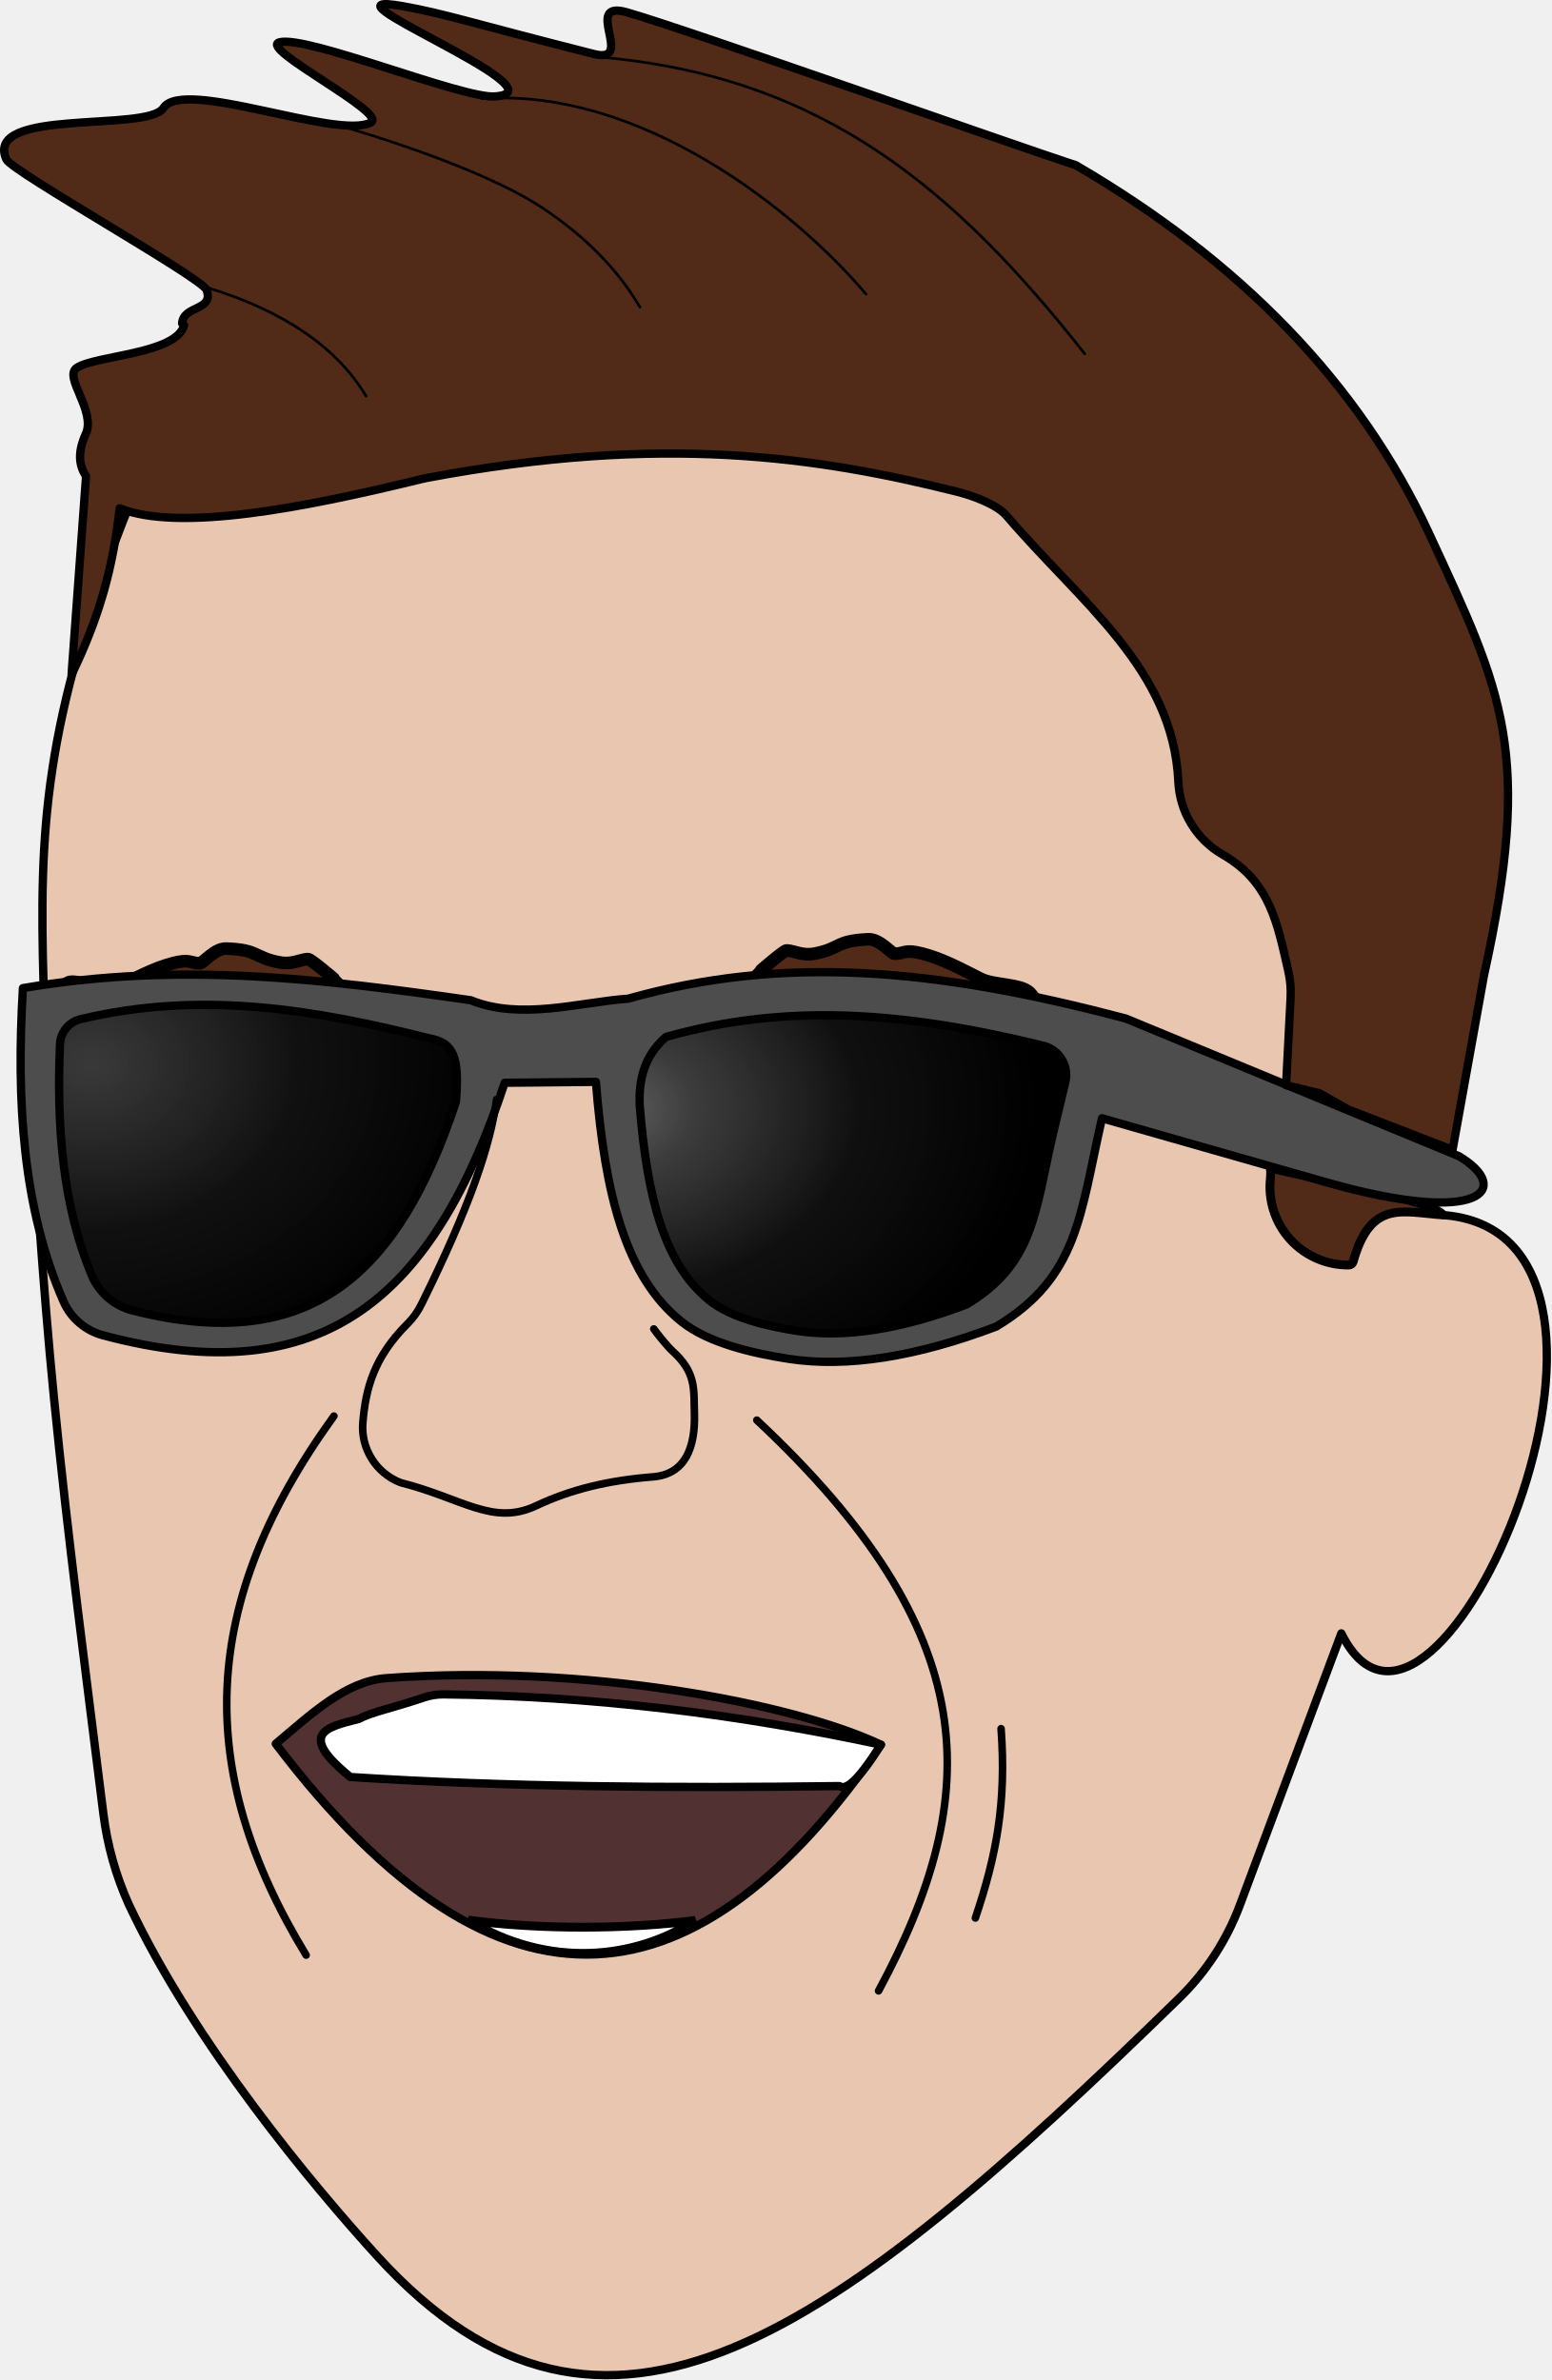
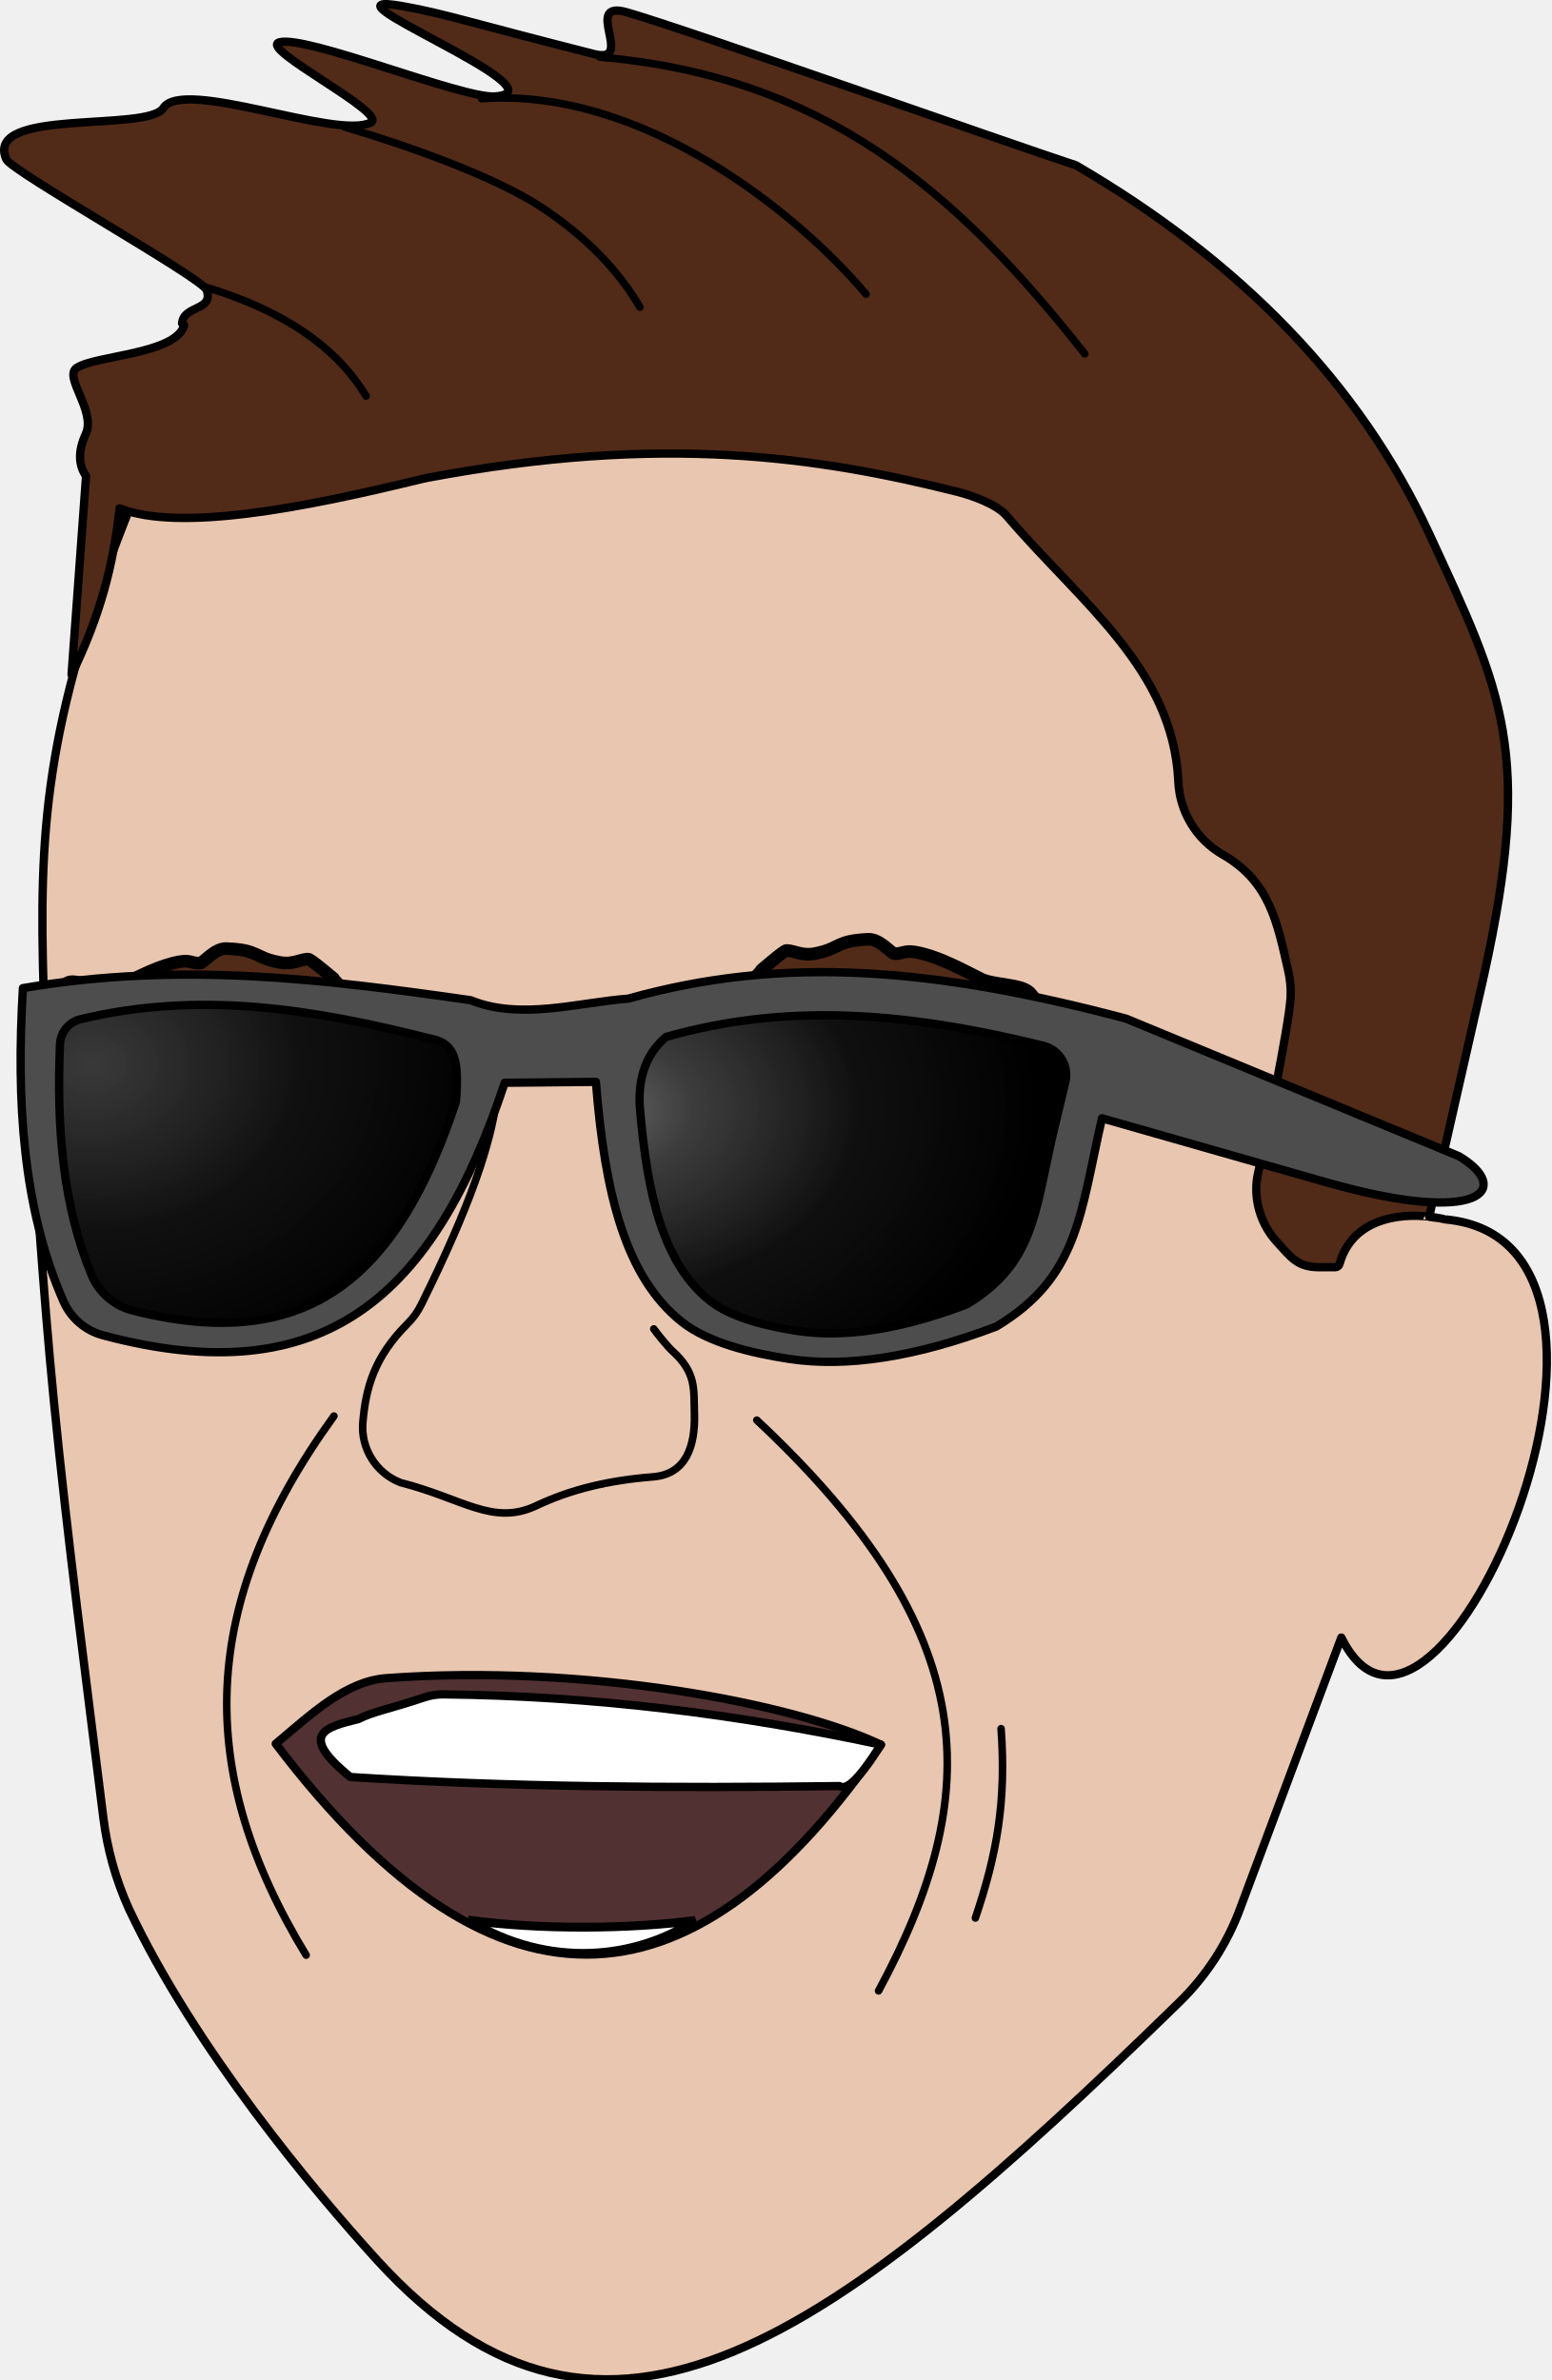
<svg xmlns="http://www.w3.org/2000/svg" width="100%" height="100%" viewBox="0 0 1642 2519" version="1.1" xml:space="preserve" style="fill-rule:evenodd;clip-rule:evenodd;stroke-linecap:round;stroke-linejoin:round;stroke-miterlimit:1.5;">
-   <path d="M1513.24,1283.24l8.526,1.463c-0,0 -8.719,-0.779 -8.526,-1.463c-0,0 16.345,2.742 16.274,2.979c254.826,23.219 -10.78,643.412 -110.066,442.564c-0,0 -71.022,190.303 -107.363,287.581c-13.855,37.124 -35.759,70.724 -64.134,98.381c-366.352,357.541 -608.021,537.022 -848.423,273.454c-67.304,-73.786 -193.857,-225 -263.274,-372.662c-13.703,-30.405 -22.753,-62.694 -26.851,-95.789c-18.249,-146.608 -37.869,-294.124 -52.339,-440.578c-12.102,-122.561 -19.263,-243.972 -28.668,-366.443c-0.495,-6.426 -0.992,-12.857 -1.501,-19.287c-1.042,-17.611 19.665,-34.264 19.204,-50.78c-4.546,-161.627 -0.881,-279.106 91.421,-509.774c830.461,-227.299 1309.61,-94.212 1375.72,750.356l-0.003,0.001l-0,-0.003Z" style="fill:#e9c6af;stroke:#000;stroke-width:8.78px;" />
-   <path id="mouth" d="M291.813,1845.61c37.022,-30.957 73.653,-66.319 117.186,-69.484c209.411,-15.221 428.95,25.954 523.25,70.485c-190.333,276.793 -400.567,315.261 -640.436,-1.001l0,0Z" style="fill:#513132;stroke:#000;stroke-width:8.78px;" />
-   <path d="M1344.33,1236.5c-0,-0.001 0.736,4.396 0.045,10.825c-2.528,23.49 5.108,46.937 20.982,64.436c15.875,17.495 38.474,27.37 62.098,27.135l0.017,-0.001c2.038,-0.023 3.829,-1.363 4.42,-3.313c18.566,-66.344 51.955,-52.639 95.418,-49.673c-12.271,-14.309 -107.334,-32.717 -182.981,-49.41l0.001,0.001l-0,0Z" style="fill:#512b18;stroke:#000;stroke-width:9.35px;" />
-   <path id="cheek-right-small" d="M1059.39,1829.62c5.717,78.504 -4.862,134.043 -27.205,200.405" style="fill:none;stroke:#000;stroke-width:8px;" />
-   <path id="cheek-right" d="M800.868,1503.07c241.084,225.648 241.399,395.105 128.854,604.087" style="fill:none;stroke:#000;stroke-width:8px;" />
-   <path id="cheek-left" d="M353.375,1498.76c-143.401,198.03 -148.141,375.418 -29.401,570.572" style="fill:none;stroke:#000;stroke-width:8px;" />
-   <path id="teeth-top" d="M888.315,1890.38c-178.033,2.287 -352.516,1.035 -517.597,-9.583c-56.052,-45.694 -26.239,-52.681 8.867,-61.399c14.003,-7.508 34.32,-11.023 69.434,-22.883c6.541,-2.178 13.399,-3.258 20.292,-3.192c157.569,1.58 311.573,20.876 462.939,53.26c-25.994,40.965 -37.411,48.054 -43.935,43.797l-0,0Z" style="fill:#fff;stroke:#000;stroke-width:8.78px;" />
-   <path id="teeth-bottom" d="M495.462,2032.2c76.551,10.509 171.013,9.51 240.249,0.376c-62.436,40.696 -154.407,52.183 -240.249,-0.376Z" style="fill:#fff;stroke:#000;stroke-width:9.35px;stroke-linejoin:bevel;" />
-   <path id="eyebrow-right" d="M805.638,1026.75c-0,0 24.183,-21.006 26.851,-20.816c8.956,0.638 16.653,5.885 29.884,3.336c27.573,-5.309 21.178,-13.545 56.546,-15.121c12.046,-0.534 24.677,15.248 27.675,15.252c10.912,0.017 10.189,-4.978 28.917,-0.262c21.606,5.436 42.803,17.011 62.535,26.913c13.392,6.724 42.284,5.093 51.662,14.5c2.51,2.518 23.003,27.519 16.791,33.715c-3.573,3.559 -76.438,-5.488 -83.409,-12.479c-6.04,-6.059 -8.259,-10.11 -17.855,-14.929c-12,-6.023 -42.89,-0.065 -56.615,-0.088c-25.787,-0.039 -155.897,13.73 -166.872,2.72c-6.299,-6.322 23.885,-29.568 23.89,-32.741l0,0l-0,0Z" style="fill:#512b18;stroke:#000;stroke-width:13.37px;" />
-   <path id="eyebrow-left" d="M352.919,1035.63c-0,-0 -24.356,-20.802 -27.024,-20.59c-8.949,0.714 -16.601,6.024 -29.856,3.588c-27.614,-5.077 -21.289,-13.367 -56.672,-14.645c-12.05,-0.435 -24.544,15.455 -27.545,15.485c-10.91,0.109 -10.23,-4.892 -28.92,-0.023c-21.558,5.62 -42.656,17.371 -62.303,27.442c-13.334,6.837 -41.416,-14.937 -50.713,-5.452c-2.489,2.539 -20.837,26.782 -14.571,32.925c3.601,3.529 73.628,15.184 80.538,8.135c5.991,-6.111 8.176,-10.181 17.73,-15.076c11.948,-6.125 42.888,-0.428 56.614,-0.565c25.784,-0.257 156.004,12.416 166.887,1.314c6.247,-6.373 -24.133,-29.366 -24.165,-32.538Z" style="fill:#512b18;stroke:#000;stroke-width:13.37px;" />
-   <path id="glasses" d="M1543.83,1223.68l-352.392,-145.634c-202.811,-53.727 -362.662,-67.284 -526.621,-21.066c-52.601,3.894 -113.823,23.141 -166.68,1.663c-155.122,-22.253 -306.668,-41.157 -473.897,-12.819c-7.093,119.524 -0.277,233.325 43.161,332.05c7.854,17.508 23.187,30.538 41.733,35.461c234.252,62.5 350.186,-41.669 424.968,-267.316l96.501,-0.963c9.496,120.475 32.076,206.693 90.263,253.53c28.427,22.884 75.429,33.742 114.079,39.681c61.414,9.441 135.153,-2.248 219.369,-34.235c87.137,-52.401 88.405,-118.137 111.858,-220.453l237.56,67.82c166.096,47.198 196.954,6.187 140.098,-27.718l0,-0.001Z" style="fill:#4d4d4d;" />
-   <path d="M676.935,1169.34c7.751,98.334 26.181,168.705 73.676,206.938c23.203,18.678 61.566,27.539 93.114,32.39c50.126,7.705 110.316,-1.836 179.057,-27.945c71.123,-42.769 72.155,-96.429 91.297,-179.941c-0,-0 7.399,-30.898 13.334,-55.684c4.08,-17.034 -6.364,-34.166 -23.376,-38.341c-151.217,-37.159 -273.721,-44.673 -399.176,-9.308c-18.006,15.438 -29.322,37.433 -27.926,71.891l-0,0Z" style="fill:url(#_Radial1);stroke:#000;stroke-width:8.78px;" />
-   <path d="M454.397,1098.99c-123.075,-31.072 -242.512,-50.648 -369.294,-20.247c-12.252,3.012 -21.055,13.744 -21.608,26.347c-3.754,87.741 2.92,171.221 33.628,244.804c7.89,18.571 24.033,32.371 43.61,37.27c187.581,47.448 281.126,-38.092 341.717,-220.914c4.031,-47.887 -2.479,-62.709 -28.052,-67.259l-0.001,-0.001Z" style="fill:url(#_Radial2);stroke:#000;stroke-width:8.78px;" />
-   <path id="glasses1" d="M1543.83,1223.68l-352.392,-145.634c-202.811,-53.727 -362.662,-67.284 -526.621,-21.066c-52.601,3.894 -113.823,23.141 -166.68,1.663c-155.122,-22.253 -306.668,-41.157 -473.897,-12.819c-7.093,119.524 -0.277,233.325 43.161,332.05c7.854,17.508 23.187,30.538 41.733,35.461c234.252,62.5 350.186,-41.669 424.968,-267.316l96.501,-0.963c9.496,120.475 32.076,206.693 90.263,253.53c28.427,22.884 75.429,33.742 114.079,39.681c61.414,9.441 135.153,-2.248 219.369,-34.235c87.137,-52.401 88.405,-118.137 111.858,-220.453l237.56,67.82c166.096,47.198 196.954,6.187 140.098,-27.718l0,-0.001Z" style="fill:none;stroke:#000;stroke-width:8.78px;" />
+   <path d="M1513.24,1287.63l8.526,1.463c-0,-0 -8.719,-0.78 -8.526,-1.463c-0,-0 16.345,2.741 16.274,2.979c254.826,23.218 -10.78,643.411 -110.066,442.564c-0,-0 -71.022,190.302 -107.363,287.58c-13.855,37.125 -35.759,70.724 -64.134,98.381c-366.352,357.541 -608.021,537.022 -848.423,273.454c-67.304,-73.786 -193.857,-224.999 -263.274,-372.662c-13.703,-30.405 -22.753,-62.694 -26.851,-95.789c-18.249,-146.608 -37.869,-294.124 -52.339,-440.577c-12.102,-122.562 -19.263,-243.972 -28.668,-366.444c-0.495,-6.425 -0.992,-12.856 -1.501,-19.287c-1.042,-17.611 19.665,-34.264 19.204,-50.78c-4.546,-161.627 -0.881,-279.106 91.421,-509.774c830.461,-227.299 1309.61,-94.212 1375.72,750.356l-0.003,0.001l-0,-0.002Z" style="fill:#e9c6af;stroke:#000;stroke-width:8.78px;" />
+   <g>
+     <path id="mouth" d="M291.813,1845.61c37.022,-30.957 73.653,-66.319 117.186,-69.484c209.411,-15.221 428.95,25.954 523.25,70.485c-190.333,276.793 -400.567,315.261 -640.436,-1.001l0,0Z" style="fill:#513132;stroke:#000;stroke-width:8.78px;" />
+     <path id="teeth-top" d="M888.315,1890.38c-178.033,2.287 -352.516,1.035 -517.597,-9.583c-56.052,-45.694 -26.239,-52.681 8.867,-61.399c14.003,-7.508 34.32,-11.023 69.434,-22.883c6.541,-2.178 13.399,-3.258 20.292,-3.192c157.569,1.58 311.573,20.876 462.939,53.26c-25.994,40.965 -37.411,48.054 -43.935,43.797l-0,0Z" style="fill:#fff;stroke:#000;stroke-width:8.78px;" />
+     <path id="teeth-bottom" d="M495.462,2032.2c76.551,10.509 171.013,9.51 240.249,0.376c-62.436,40.696 -154.407,52.183 -240.249,-0.376Z" style="fill:#fff;stroke:#000;stroke-width:9.35px;stroke-linejoin:bevel;" />
+   </g>
+   <g>
+     <path id="cheek-right-small" d="M1059.39,1829.62c5.717,78.504 -4.862,134.043 -27.205,200.405" style="fill:none;stroke:#000;stroke-width:8px;" />
+     <path id="cheek-right" d="M800.868,1503.07c241.084,225.648 241.399,395.105 128.854,604.087" style="fill:none;stroke:#000;stroke-width:8px;" />
+     <path id="cheek-left" d="M353.375,1498.76c-143.401,198.03 -148.141,375.418 -29.401,570.572" style="fill:none;stroke:#000;stroke-width:8px;" />
+   </g>
+   <g>
+     <path id="eyebrow-right" d="M805.638,1026.75c-0,0 24.183,-21.006 26.851,-20.816c8.956,0.638 16.653,5.885 29.884,3.336c27.573,-5.309 21.178,-13.545 56.546,-15.121c12.046,-0.534 24.677,15.248 27.675,15.252c10.912,0.017 10.189,-4.978 28.917,-0.262c21.606,5.436 42.803,17.011 62.535,26.913c13.392,6.724 42.284,5.093 51.662,14.5c2.51,2.518 23.003,27.519 16.791,33.715c-3.573,3.559 -76.438,-5.488 -83.409,-12.479c-6.04,-6.059 -8.259,-10.11 -17.855,-14.929c-12,-6.023 -42.89,-0.065 -56.615,-0.088c-25.787,-0.039 -155.897,13.73 -166.872,2.72c-6.299,-6.322 23.885,-29.568 23.89,-32.741l0,0l-0,0Z" style="fill:#512b18;stroke:#000;stroke-width:13.37px;" />
+     <path id="eyebrow-left" d="M352.919,1035.63c-0,-0 -24.356,-20.802 -27.024,-20.59c-8.949,0.714 -16.601,6.024 -29.856,3.588c-27.614,-5.077 -21.289,-13.367 -56.672,-14.645c-12.05,-0.435 -24.544,15.455 -27.545,15.485c-10.91,0.109 -10.23,-4.892 -28.92,-0.023c-21.558,5.62 -42.656,17.371 -62.303,27.442c-13.334,6.837 -41.416,-14.937 -50.713,-5.452c-2.489,2.539 -20.837,26.782 -14.571,32.925c3.601,3.529 73.628,15.184 80.538,8.135c5.991,-6.111 8.176,-10.181 17.73,-15.076c11.948,-6.125 42.888,-0.428 56.614,-0.565c25.784,-0.257 156.004,12.416 166.887,1.314c6.247,-6.373 -24.133,-29.366 -24.165,-32.538Z" style="fill:#512b18;stroke:#000;stroke-width:13.37px;" />
+   </g>
  <path d="M691.87,1406.54c3.617,5.239 14.88,19.023 19.609,23.288c25.741,23.204 22.53,40.715 23.396,66.123c0.99,34.864 -8.899,64.292 -43.656,67.131c-47.534,3.757 -87.037,13.258 -123.742,30.596c-45.891,21.679 -77.775,-7.767 -143.508,-24.436c-26.041,-9.998 -42.534,-36.399 -39.944,-64.176c3.068,-35.394 11.484,-68.346 47.273,-104.065c5.935,-5.908 10.846,-12.758 14.54,-20.277c52.323,-105.705 73.35,-169.747 79.665,-217.079" style="fill:none;stroke:#000;stroke-width:8px;" />
-   <path d="M91.07,503.891c-7.993,-11.51 -8.744,-26.21 -0.335,-44.499c11.228,-24.429 -23.965,-60.451 -9.473,-70.095c19.99,-13.306 105.1,-14.375 113.605,-45.001l-2.179,-2.033c1.569,-19.606 33.789,-12.85 25.968,-35.353c-4.408,-12.683 -206.327,-125.509 -211.944,-138.263c-24.29,-55.128 149.485,-28.406 166.155,-54.298c20.945,-32.534 183.46,33.831 219.49,15.357c19.159,-9.822 -119.691,-78.795 -96.608,-84.965c29.028,-7.758 193.132,59.712 227.934,57.335c79.118,-5.401 -202.396,-114.198 -97.46,-95.538c44.739,7.957 73.99,18.123 202.295,50.625c44.578,11.291 -13.069,-57.709 34.653,-44.215c61.264,17.326 409.809,140.614 475.384,161.954c172.607,100.685 300.064,230.378 373.862,389.895c78.079,168.76 110.09,231.176 57.982,467.657l-33.252,184.573l-110.51,-42.764l-30.466,-17.243l-35.178,-8.422c0,-0 3.275,-63.467 4.773,-92.821c0.499,-9.662 -0.379,-19.345 -2.602,-28.759c-11.453,-49.784 -19.024,-93.841 -69.424,-122.606c-27.769,-16.089 -45.409,-45.235 -46.781,-77.299c-5.464,-118.8 -102.501,-188.537 -181.5,-280.939c-10.468,-12.48 -37.099,-21.843 -52.901,-25.792c-146.389,-36.672 -310.447,-61.617 -560.135,-14.678c-2.325,0.44 -4.64,0.942 -6.934,1.506c-124.352,30.408 -255.626,55.929 -318.878,30.785c-6.849,61.481 -20.896,114.265 -50.884,175.978l15.342,-210.082l0.001,-0Z" style="fill:#512b18;stroke:#000;stroke-width:8.78px;" />
-   <path d="M1147.99,374.56c-136.702,-173.375 -276.763,-293.855 -513.347,-314.117" style="fill:none;stroke:#000;stroke-width:2.85px;" />
-   <path d="M677.185,325.101c-23.376,-40.025 -57.936,-74.946 -103.11,-105.022c-48.371,-32.204 -137.469,-64.27 -209.482,-85.684" style="fill:none;stroke:#000;stroke-width:2.85px;" />
-   <path d="M509.664,104.445c168.914,-12.089 332.817,119.25 406.814,206.866" style="fill:none;stroke:#000;stroke-width:2.85px;" />
-   <path d="M218.07,304.028c82.622,24.973 138.355,63.726 169.319,115.175" style="fill:none;stroke:#000;stroke-width:2.85px;" />
+   <path d="M1329.96,1249.66c0.691,-6.429 5.884,-28.055 5.884,-28.055c-0,0 28.421,-136.478 29.919,-165.832c0.499,-9.662 -0.379,-19.345 -2.602,-28.759c-11.453,-49.784 -19.024,-93.841 -69.424,-122.606c-27.769,-16.089 -45.409,-45.235 -46.781,-77.299c-5.464,-118.8 -102.501,-188.537 -181.5,-280.939c-10.468,-12.48 -37.099,-21.843 -52.901,-25.792c-146.389,-36.672 -310.447,-61.617 -560.135,-14.678c-2.325,0.44 -4.64,0.942 -6.934,1.506c-124.352,30.408 -255.626,55.929 -318.878,30.785c-6.849,61.481 -20.896,114.265 -50.884,175.978l15.342,-210.082l0.001,-0c-7.993,-11.51 -8.744,-26.21 -0.335,-44.499c11.228,-24.429 -23.965,-60.451 -9.473,-70.095c19.99,-13.306 105.1,-14.375 113.605,-45.001l-2.179,-2.033c1.569,-19.606 33.789,-12.85 25.968,-35.353c-4.408,-12.683 -206.327,-125.509 -211.944,-138.263c-24.29,-55.128 149.485,-28.406 166.155,-54.298c20.945,-32.534 183.46,33.831 219.49,15.357c19.159,-9.822 -119.691,-78.795 -96.608,-84.965c29.028,-7.758 193.132,59.712 227.934,57.335c79.118,-5.401 -202.396,-114.198 -97.46,-95.538c44.739,7.957 73.99,18.123 202.295,50.625c44.578,11.291 -13.069,-57.709 34.653,-44.215c61.264,17.326 409.809,140.614 475.384,161.954c172.607,100.685 300.064,230.378 373.862,389.895c78.079,168.76 110.09,231.176 57.982,467.657l-57.982,255.273c0.173,0.174 -77.377,-12.554 -94.937,50.194c-0.591,1.95 -2.382,3.291 -4.42,3.314l-16.1,-0c-23.624,0.235 -30.14,-9.64 -46.014,-27.135c-15.875,-17.499 -23.511,-40.946 -20.983,-64.436Z" style="fill:#512b18;stroke:#000;stroke-width:8.8px;" />
+   <g>
+     <path id="glasses" d="M1543.83,1223.68l-352.392,-145.634c-202.811,-53.727 -362.662,-67.284 -526.621,-21.066c-52.601,3.894 -113.823,23.141 -166.68,1.663c-155.122,-22.253 -306.668,-41.157 -473.897,-12.819c-7.093,119.524 -0.277,233.325 43.161,332.05c7.854,17.508 23.187,30.538 41.733,35.461c234.252,62.5 350.186,-41.669 424.968,-267.316l96.501,-0.963c9.496,120.475 32.076,206.693 90.263,253.53c28.427,22.884 75.429,33.742 114.079,39.681c61.414,9.441 135.153,-2.248 219.369,-34.235c87.137,-52.401 88.405,-118.137 111.858,-220.453l237.56,67.82c166.096,47.198 196.954,6.187 140.098,-27.718l0,-0.001Z" style="fill:#4d4d4d;" />
+     <path d="M676.935,1169.34c7.751,98.334 26.181,168.705 73.676,206.938c23.203,18.678 61.566,27.539 93.114,32.39c50.126,7.705 110.316,-1.836 179.057,-27.945c71.123,-42.769 72.155,-96.429 91.297,-179.941c-0,-0 7.399,-30.898 13.334,-55.684c4.08,-17.034 -6.364,-34.166 -23.376,-38.341c-151.217,-37.159 -273.721,-44.673 -399.176,-9.308c-18.006,15.438 -29.322,37.433 -27.926,71.891l-0,0Z" style="fill:url(#_Radial1);stroke:#000;stroke-width:8.78px;" />
+     <path d="M454.397,1098.99c-123.075,-31.072 -242.512,-50.648 -369.294,-20.247c-12.252,3.012 -21.055,13.744 -21.608,26.347c-3.754,87.741 2.92,171.221 33.628,244.804c7.89,18.571 24.033,32.371 43.61,37.27c187.581,47.448 281.126,-38.092 341.717,-220.914c4.031,-47.887 -2.479,-62.709 -28.052,-67.259l-0.001,-0.001Z" style="fill:url(#_Radial2);stroke:#000;stroke-width:8.78px;" />
+     <path id="glasses1" d="M1543.83,1223.68l-352.392,-145.634c-202.811,-53.727 -362.662,-67.284 -526.621,-21.066c-52.601,3.894 -113.823,23.141 -166.68,1.663c-155.122,-22.253 -306.668,-41.157 -473.897,-12.819c-7.093,119.524 -0.277,233.325 43.161,332.05c7.854,17.508 23.187,30.538 41.733,35.461c234.252,62.5 350.186,-41.669 424.968,-267.316l96.501,-0.963c9.496,120.475 32.076,206.693 90.263,253.53c28.427,22.884 75.429,33.742 114.079,39.681c61.414,9.441 135.153,-2.248 219.369,-34.235c87.137,-52.401 88.405,-118.137 111.858,-220.453l237.56,67.82c166.096,47.198 196.954,6.187 140.098,-27.718l0,-0.001Z" style="fill:none;stroke:#000;stroke-width:8.78px;" />
+   </g>
+   <path d="M1147.99,374.56c-136.702,-173.375 -276.763,-293.855 -513.347,-314.117" style="fill:none;stroke:#000;stroke-width:8px;" />
+   <path d="M677.185,325.101c-23.376,-40.025 -57.936,-74.946 -103.11,-105.022c-48.371,-32.204 -137.469,-64.27 -209.482,-85.684" style="fill:none;stroke:#000;stroke-width:8px;" />
+   <path d="M509.664,104.445c168.914,-12.089 332.817,119.25 406.814,206.866" style="fill:none;stroke:#000;stroke-width:8px;" />
+   <path d="M218.07,304.028c82.622,24.973 138.355,63.726 169.319,115.175" style="fill:none;stroke:#000;stroke-width:8px;" />
  <defs>
    <radialGradient id="_Radial1" cx="0" cy="0" r="1" gradientUnits="userSpaceOnUse" gradientTransform="matrix(458.337,-4.57293,3.3602,336.787,641.813,1173.32)">
      <stop offset="0" style="stop-color:#fff;stop-opacity:0.47" />
      <stop offset="0.03" style="stop-color:#a3a3a3;stop-opacity:0.66" />
      <stop offset="0.07" style="stop-color:#565656;stop-opacity:0.82" />
      <stop offset="0.2" style="stop-color:#3a3a3a;stop-opacity:0.88" />
      <stop offset="0.58" style="stop-color:#0e0e0e;stop-opacity:0.97" />
      <stop offset="1" style="stop-color:#000;stop-opacity:1" />
    </radialGradient>
    <radialGradient id="_Radial2" cx="0" cy="0" r="1" gradientUnits="userSpaceOnUse" gradientTransform="matrix(421.085,-4.20126,3.35905,336.672,96.6837,1126.12)">
      <stop offset="0" style="stop-color:#373737;stop-opacity:0.89" />
      <stop offset="0.52" style="stop-color:#0f0f0f;stop-opacity:0.97" />
      <stop offset="1" style="stop-color:#000;stop-opacity:1" />
    </radialGradient>
  </defs>
</svg>
